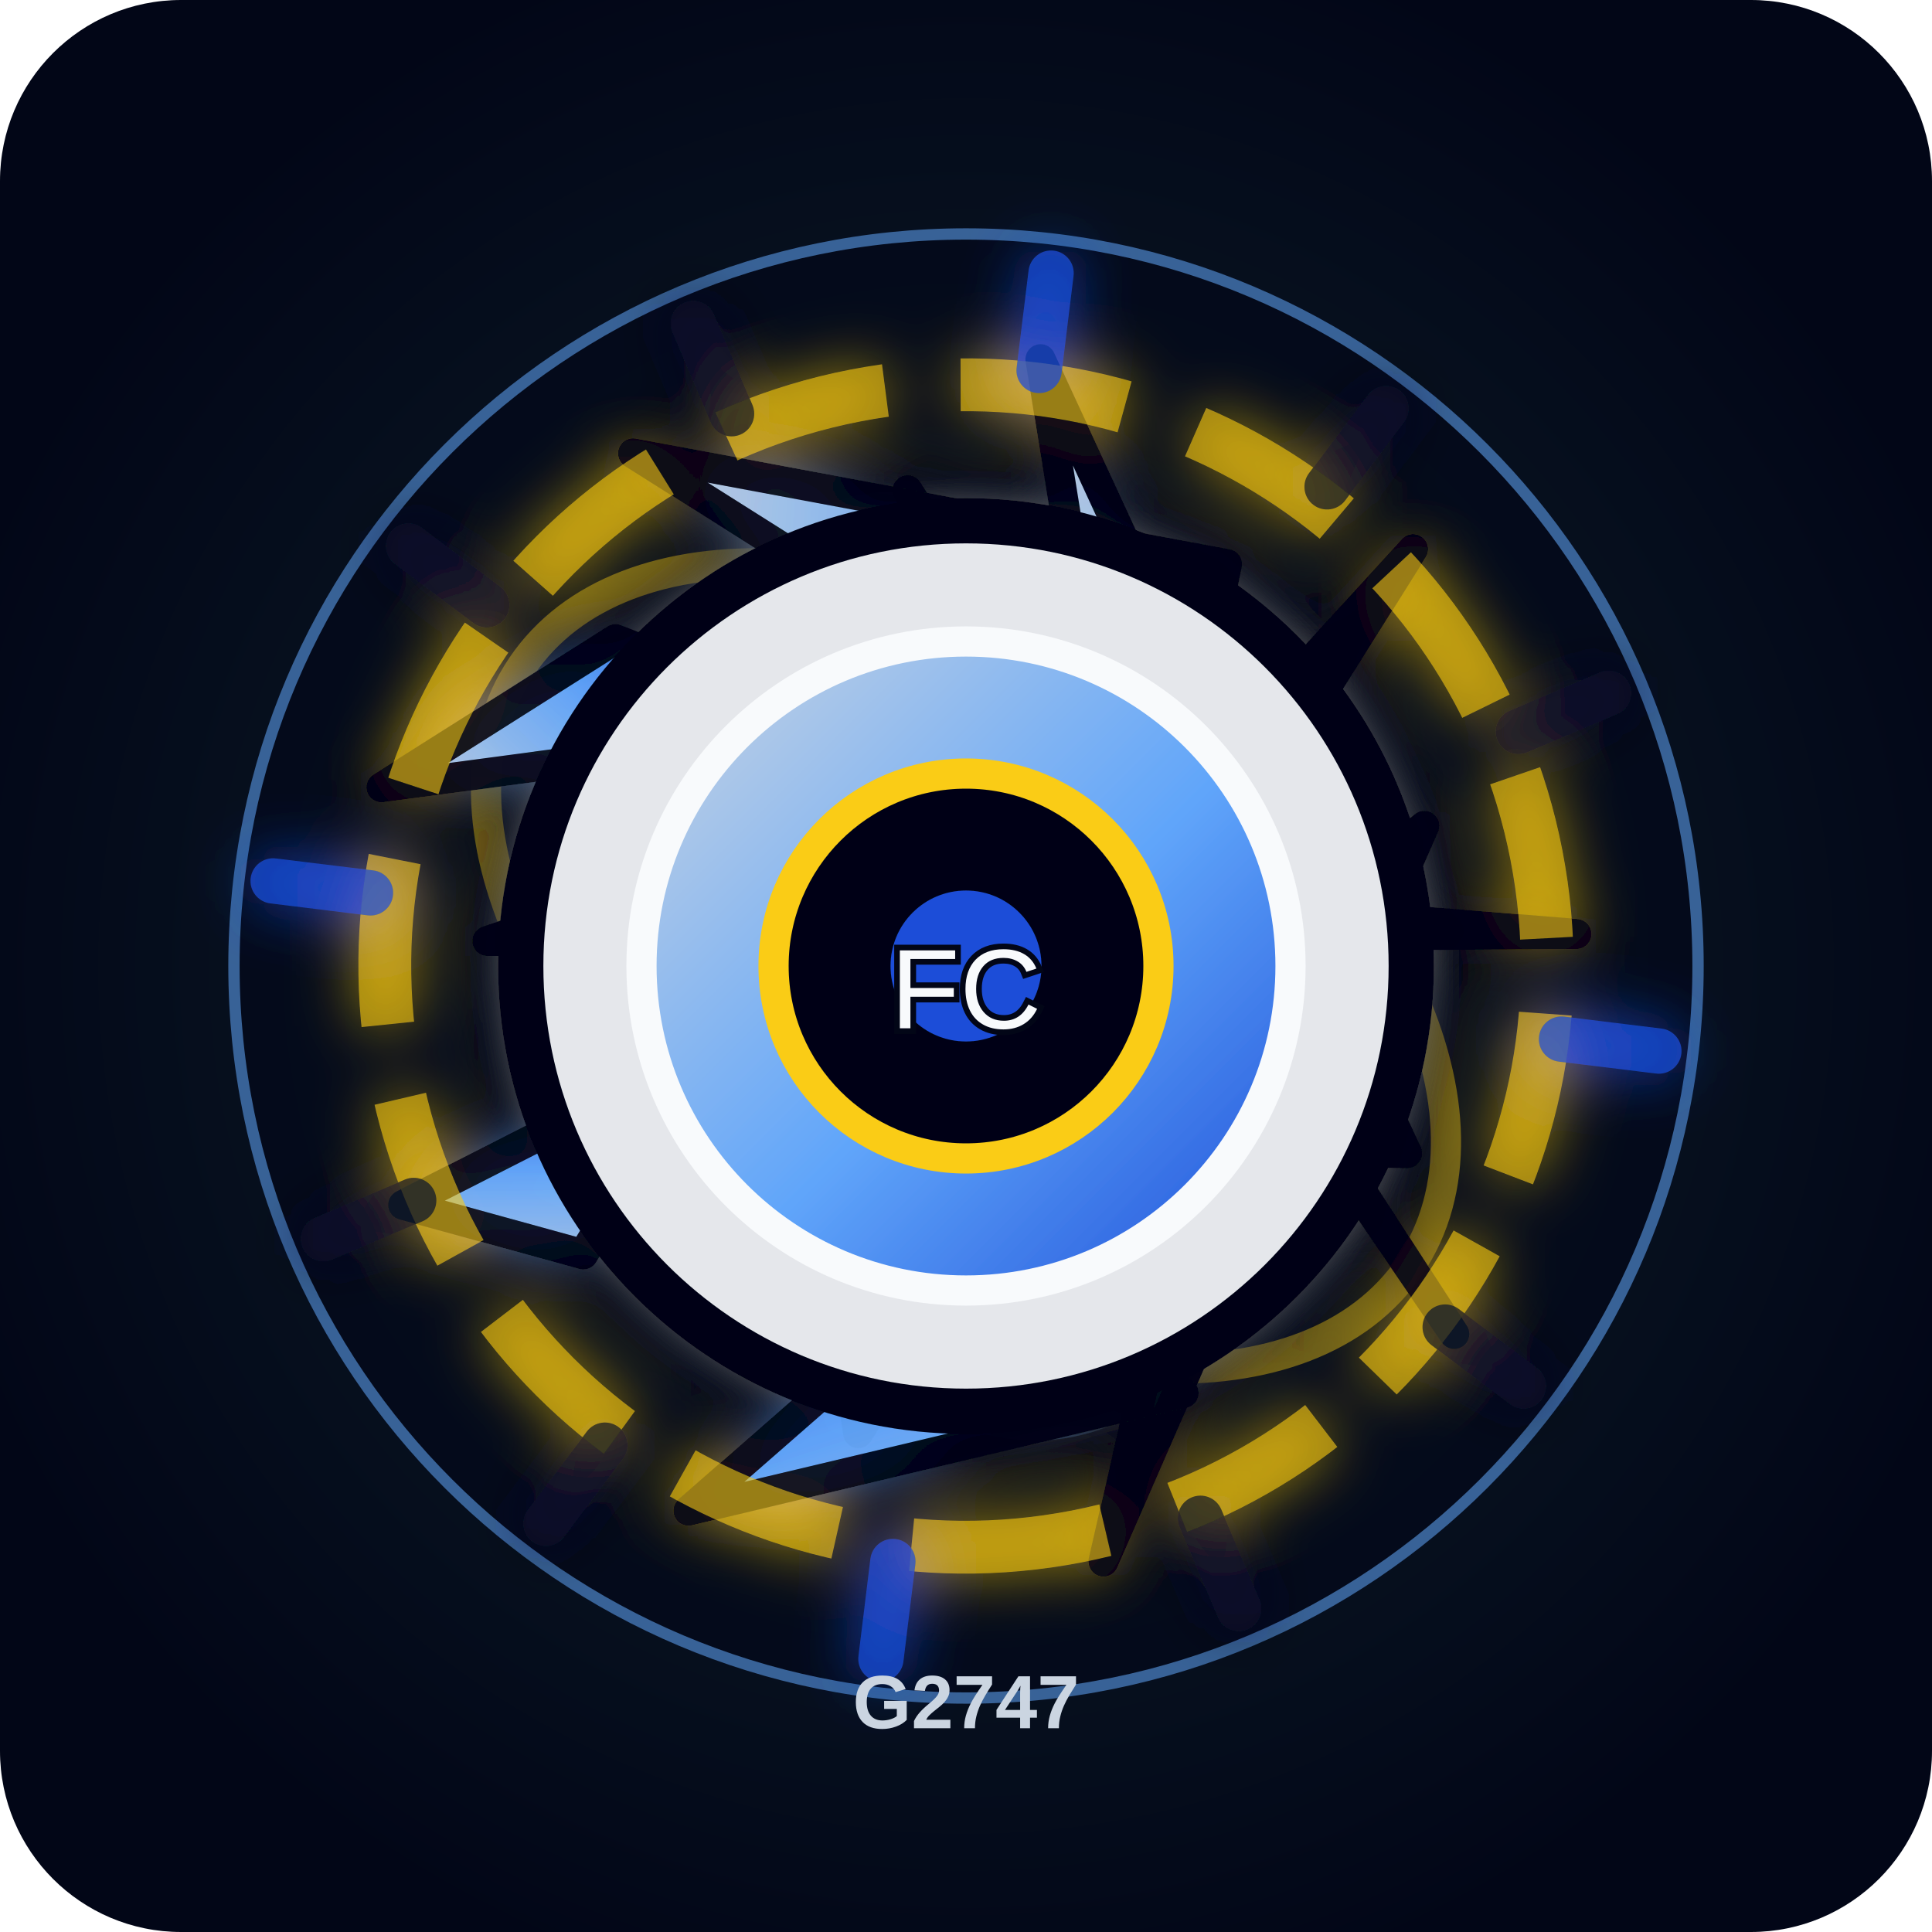
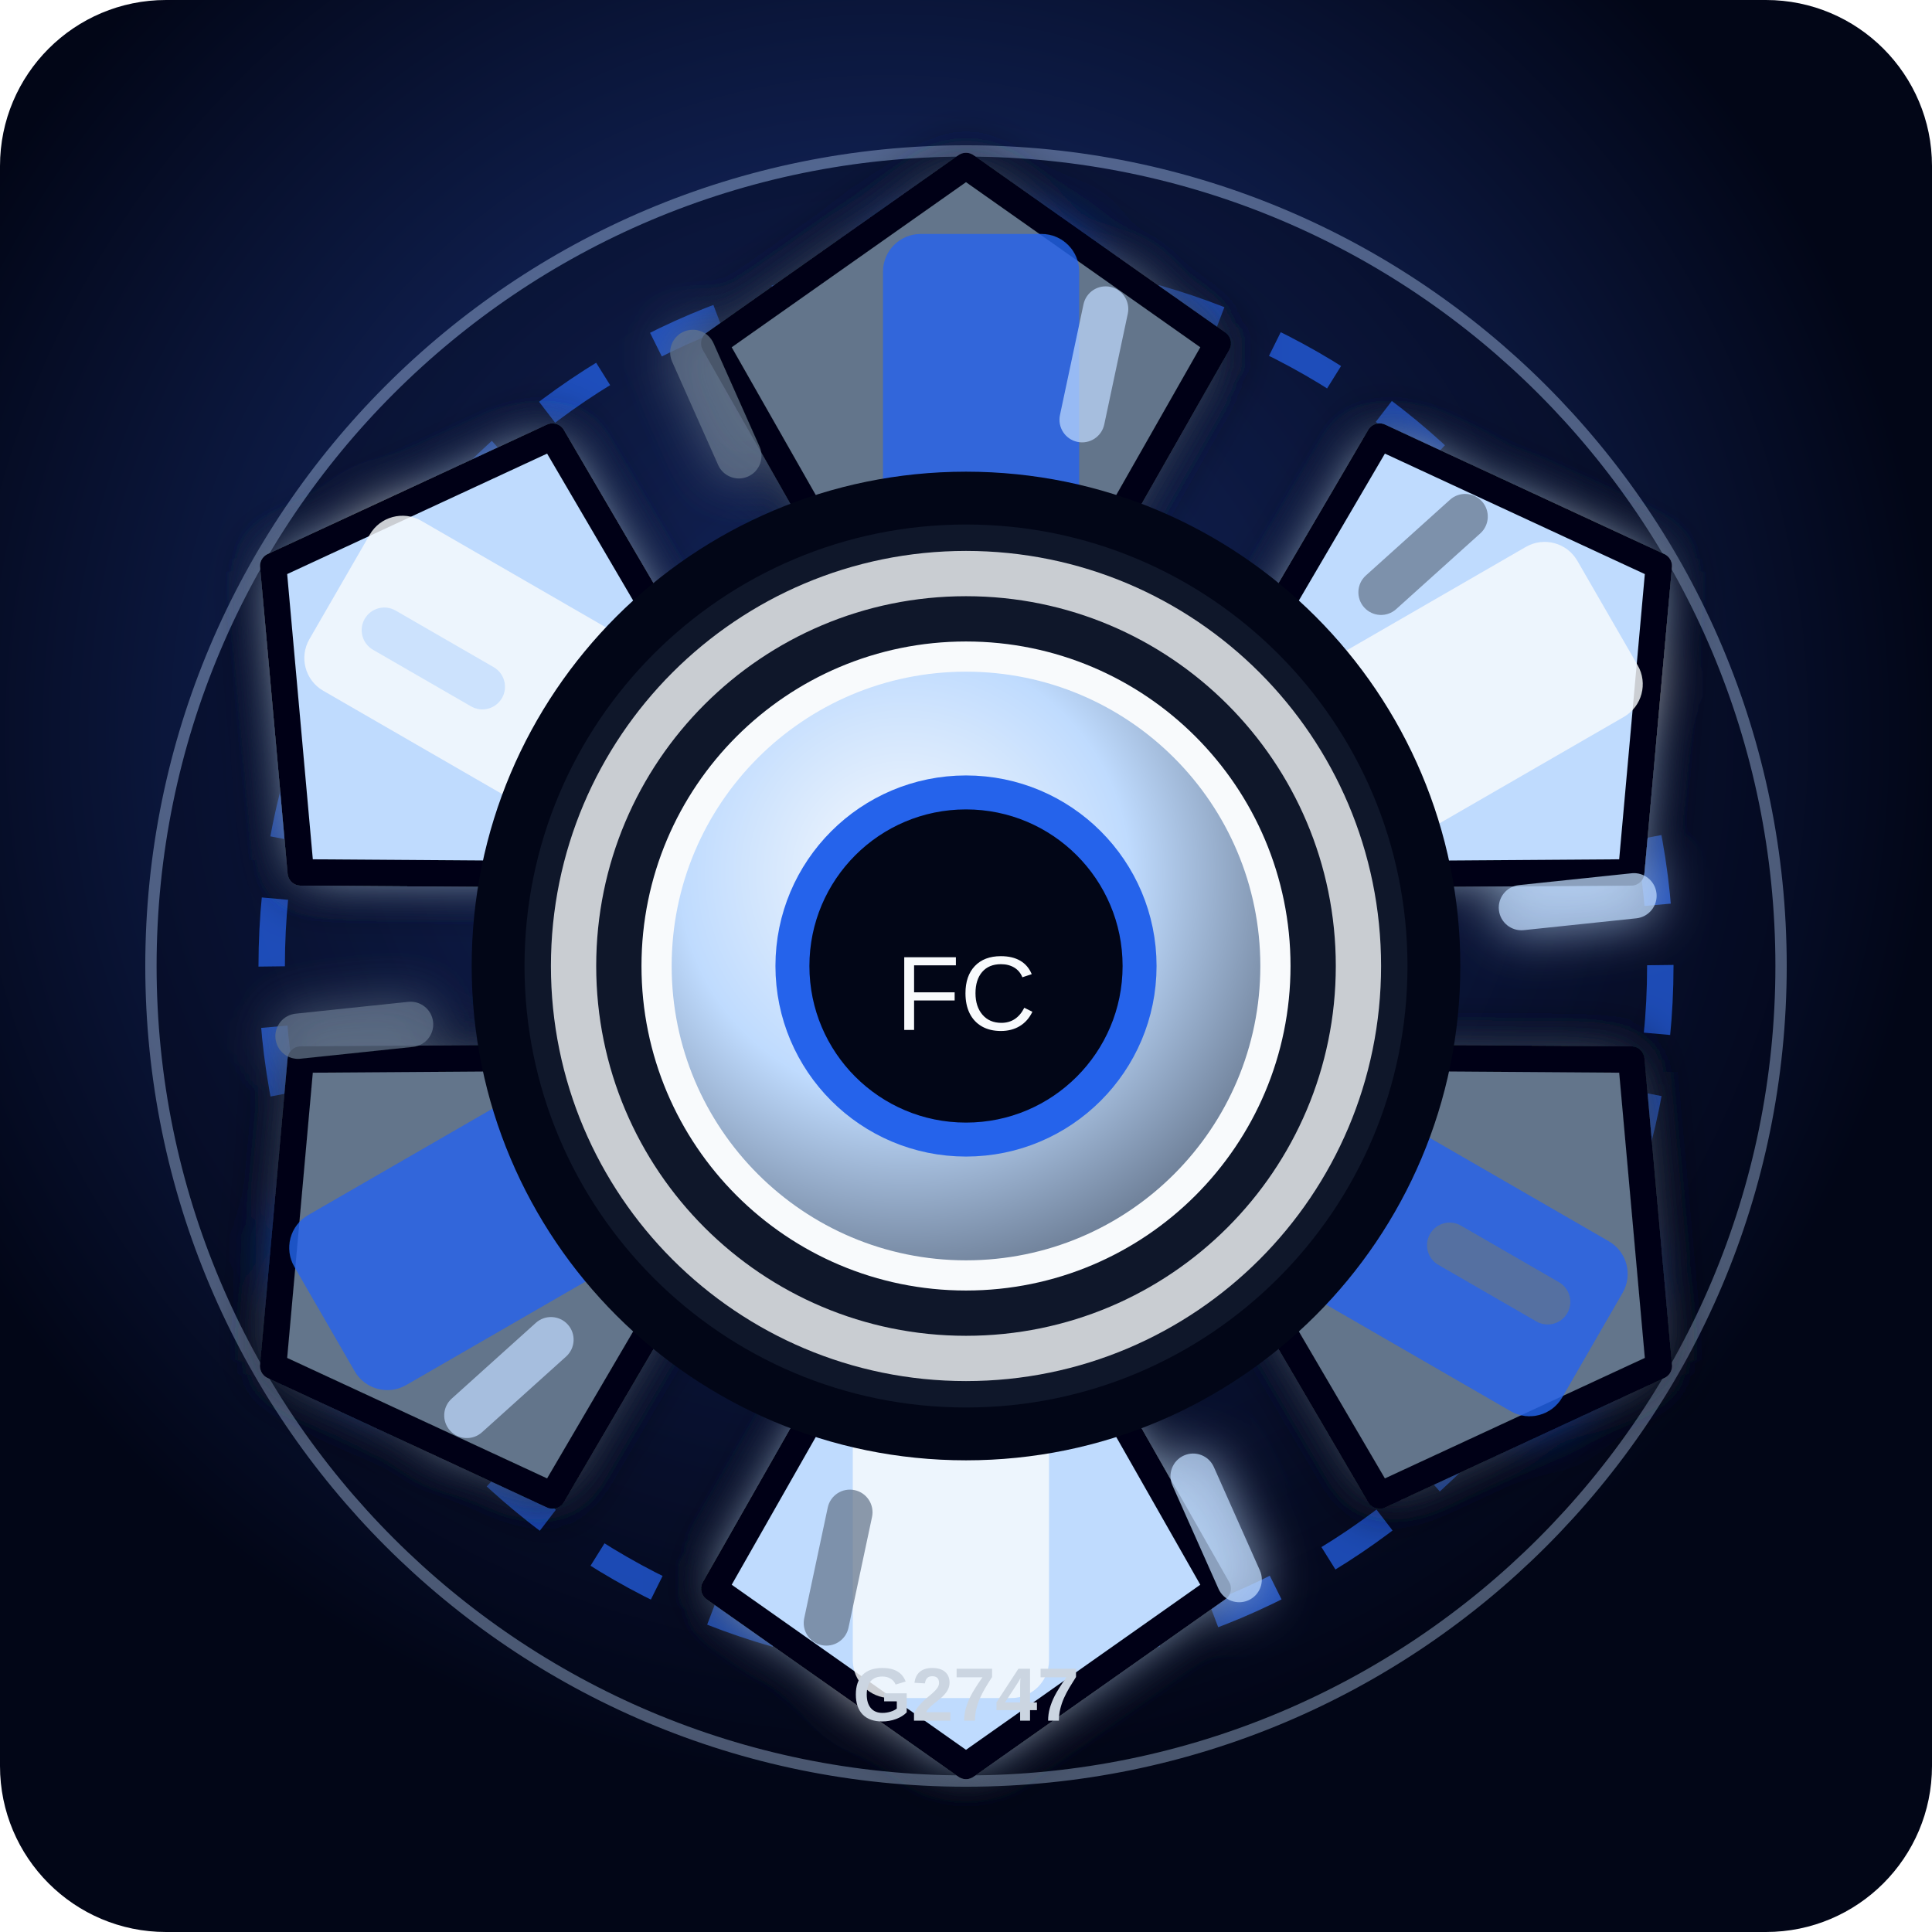
- <svg xmlns="http://www.w3.org/2000/svg" viewBox="0 0 512 512" role="img" aria-label="Flame Cerberus W 5-80WB original 2D Beyblade style visual">
+ <svg xmlns="http://www.w3.org/2000/svg" viewBox="0 0 512 512" role="img" aria-label="Flame Cerberus W 5-80WB original 2D fan-safe visual: defense armor profile">
  <defs>
-     <radialGradient id="bg" cx="50%" cy="50%" r="55%">
-       <stop offset="0" stop-color="#1e293b" />
-       <stop offset="0.62" stop-color="#07111f" />
+     <radialGradient id="bg" cx="46%" cy="38%" r="75%">
+       <stop offset="0" stop-color="#1e3a8a" />
+       <stop offset="0.72" stop-color="#020617" />
      <stop offset="1" stop-color="#020617" />
    </radialGradient>
-     <linearGradient id="bladeGrad" x1="0" y1="0" x2="1" y2="1">
-       <stop offset="0" stop-color="#cbd5e1" />
-       <stop offset="0.55" stop-color="#60a5fa" />
-       <stop offset="1" stop-color="#1d4ed8" />
-     </linearGradient>
-     <filter id="glow" x="-20%" y="-20%" width="140%" height="140%">
-       <feGaussianBlur stdDeviation="8" result="blur" />
+     <radialGradient id="core" cx="40%" cy="35%" r="70%">
+       <stop offset="0" stop-color="#f8fafc" />
+       <stop offset="0.52" stop-color="#bfdbfe" />
+       <stop offset="1" stop-color="#64748b" />
+     </radialGradient>
+     <filter id="glow" x="-22%" y="-22%" width="144%" height="144%">
+       <feGaussianBlur stdDeviation="7" result="blur" />
      <feMerge>
        <feMergeNode in="blur" />
        <feMergeNode in="SourceGraphic" />
      </feMerge>
    </filter>
  </defs>
-   <rect width="512" height="512" rx="48" fill="url(#bg)" />
-   <circle cx="256" cy="256" r="194" fill="#020617" opacity="0.55" stroke="#60a5fa" stroke-width="3" />
-   <ellipse cx="256" cy="256" rx="142" ry="86" fill="none" stroke="#facc15" stroke-width="8" opacity="0.42" transform="rotate(34 256 256)" />
-   <ellipse cx="256" cy="256" rx="124" ry="76" fill="none" stroke="#60a5fa" stroke-width="8" opacity="0.36" transform="rotate(76 256 256)" />
-   <ellipse cx="256" cy="256" rx="106" ry="66" fill="none" stroke="#facc15" stroke-width="8" opacity="0.3" transform="rotate(118 256 256)" />
-   <ellipse cx="256" cy="256" rx="88" ry="56" fill="none" stroke="#60a5fa" stroke-width="8" opacity="0.24" transform="rotate(160 256 256)" />
+   <rect width="512" height="512" rx="44" fill="url(#bg)" />
+   <circle cx="256" cy="256" r="216" fill="#020617" opacity="0.38" stroke="#bfdbfe" stroke-width="3" />
+   <circle cx="256" cy="256" r="184" fill="none" stroke="#2563eb" stroke-width="7" stroke-dasharray="18 16" opacity="0.72" />
  <g filter="url(#glow)">
-     <path d="M256 94 L378.08 291.006 L314.979 297.298 Z" fill="url(#bladeGrad)" stroke="#020617" stroke-width="8" stroke-linejoin="round" transform="rotate(7 256 256)" opacity="0.96" />
-     <path d="M256 94 L327.017 361.288 L274.635 325.547 Z" fill="url(#bladeGrad)" stroke="#020617" stroke-width="8" stroke-linejoin="round" transform="rotate(47 256 256)" opacity="0.96" />
-     <path d="M256 94 L242.725 382.304 L225.571 321.254 Z" fill="url(#bladeGrad)" stroke="#020617" stroke-width="8" stroke-linejoin="round" transform="rotate(87 256 256)" opacity="0.96" />
-     <path d="M256 94 L164.644 344.222 L190.746 286.429 Z" fill="url(#bladeGrad)" stroke="#020617" stroke-width="8" stroke-linejoin="round" transform="rotate(127 256 256)" opacity="0.96" />
-     <path d="M256 94 L129.309 264.859 L186.453 237.365 Z" fill="url(#bladeGrad)" stroke="#020617" stroke-width="8" stroke-linejoin="round" transform="rotate(167 256 256)" opacity="0.96" />
-     <path d="M256 94 L153.255 181.351 L214.702 197.021 Z" fill="url(#bladeGrad)" stroke="#020617" stroke-width="8" stroke-linejoin="round" transform="rotate(207 256 256)" opacity="0.96" />
-     <path d="M256 94 L225.276 132.772 L262.275 184.274 Z" fill="url(#bladeGrad)" stroke="#020617" stroke-width="8" stroke-linejoin="round" transform="rotate(247 256 256)" opacity="0.96" />
-     <path d="M256 94 L311.673 141.853 L306.912 205.088 Z" fill="url(#bladeGrad)" stroke="#020617" stroke-width="8" stroke-linejoin="round" transform="rotate(287 256 256)" opacity="0.96" />
-     <path d="M256 94 L372.02 204.344 L327.726 249.725 Z" fill="url(#bladeGrad)" stroke="#020617" stroke-width="8" stroke-linejoin="round" transform="rotate(327 256 256)" opacity="0.96" />
-     <circle cx="256" cy="256" r="154" fill="none" stroke="#facc15" stroke-width="14" opacity="0.6" stroke-dasharray="44 20" transform="rotate(79 256 256)" />
-     <rect x="250" y="65" width="12" height="38" rx="6" fill="#1d4ed8" opacity="0.75" transform="rotate(7 256 256)" />
-     <rect x="250" y="65" width="12" height="38" rx="6" fill="#0f172a" opacity="0.75" transform="rotate(37 256 256)" />
-     <rect x="250" y="65" width="12" height="38" rx="6" fill="#0f172a" opacity="0.75" transform="rotate(67 256 256)" />
-     <rect x="250" y="65" width="12" height="38" rx="6" fill="#1d4ed8" opacity="0.75" transform="rotate(97 256 256)" />
-     <rect x="250" y="65" width="12" height="38" rx="6" fill="#0f172a" opacity="0.75" transform="rotate(127 256 256)" />
-     <rect x="250" y="65" width="12" height="38" rx="6" fill="#0f172a" opacity="0.75" transform="rotate(157 256 256)" />
-     <rect x="250" y="65" width="12" height="38" rx="6" fill="#1d4ed8" opacity="0.75" transform="rotate(187 256 256)" />
-     <rect x="250" y="65" width="12" height="38" rx="6" fill="#0f172a" opacity="0.75" transform="rotate(217 256 256)" />
-     <rect x="250" y="65" width="12" height="38" rx="6" fill="#0f172a" opacity="0.75" transform="rotate(247 256 256)" />
-     <rect x="250" y="65" width="12" height="38" rx="6" fill="#1d4ed8" opacity="0.75" transform="rotate(277 256 256)" />
-     <rect x="250" y="65" width="12" height="38" rx="6" fill="#0f172a" opacity="0.75" transform="rotate(307 256 256)" />
-     <rect x="250" y="65" width="12" height="38" rx="6" fill="#0f172a" opacity="0.75" transform="rotate(337 256 256)" />
-     <circle cx="256" cy="256" r="118" fill="#e5e7eb" stroke="#020617" stroke-width="12" />
-     <circle cx="256" cy="256" r="86" fill="url(#bladeGrad)" stroke="#f8fafc" stroke-width="8" />
-     <circle cx="256" cy="256" r="51" fill="#020617" stroke="#facc15" stroke-width="8" />
-     <circle cx="256" cy="256" r="24" fill="#1d4ed8" stroke="#020617" stroke-width="8" />
+     <polygon points="224.4,152.7 189.3,91.0 256.0,44.0 322.7,91.0 287.6,152.7" fill="#64748b" stroke="#020617" stroke-width="7" stroke-linejoin="round" />
+     <rect x="234" y="62" width="52" height="82" rx="10" fill="#2563eb" opacity="0.82" transform="rotate(0 256 256)" />
+     <polygon points="329.7,177.0 365.6,115.7 439.6,150.0 432.3,231.2 361.2,231.7" fill="#bfdbfe" stroke="#020617" stroke-width="7" stroke-linejoin="round" />
+     <rect x="234" y="62" width="52" height="82" rx="10" fill="#f8fafc" opacity="0.82" transform="rotate(60 256 256)" />
+     <polygon points="361.2,280.3 432.3,280.8 439.6,362.0 365.6,396.3 329.7,335.0" fill="#64748b" stroke="#020617" stroke-width="7" stroke-linejoin="round" />
+     <rect x="234" y="62" width="52" height="82" rx="10" fill="#2563eb" opacity="0.82" transform="rotate(120 256 256)" />
+     <polygon points="287.6,359.3 322.7,421.0 256.0,468.0 189.3,421.0 224.4,359.3" fill="#bfdbfe" stroke="#020617" stroke-width="7" stroke-linejoin="round" />
+     <rect x="234" y="62" width="52" height="82" rx="10" fill="#f8fafc" opacity="0.82" transform="rotate(180 256 256)" />
+     <polygon points="182.3,335.0 146.4,396.3 72.4,362.0 79.7,280.8 150.8,280.3" fill="#64748b" stroke="#020617" stroke-width="7" stroke-linejoin="round" />
+     <rect x="234" y="62" width="52" height="82" rx="10" fill="#2563eb" opacity="0.82" transform="rotate(240 256 256)" />
+     <polygon points="150.8,231.7 79.7,231.2 72.4,150.0 146.4,115.7 182.3,177.0" fill="#bfdbfe" stroke="#020617" stroke-width="7" stroke-linejoin="round" />
+     <rect x="234" y="62" width="52" height="82" rx="10" fill="#f8fafc" opacity="0.82" transform="rotate(300 256 256)" />
+     <rect x="250" y="72" width="12" height="42" rx="6" fill="#bfdbfe" opacity="0.72" transform="rotate(12 256 256)" />
+     <rect x="250" y="72" width="12" height="42" rx="6" fill="#64748b" opacity="0.72" transform="rotate(48 256 256)" />
+     <rect x="250" y="72" width="12" height="42" rx="6" fill="#bfdbfe" opacity="0.72" transform="rotate(84 256 256)" />
+     <rect x="250" y="72" width="12" height="42" rx="6" fill="#64748b" opacity="0.72" transform="rotate(120 256 256)" />
+     <rect x="250" y="72" width="12" height="42" rx="6" fill="#bfdbfe" opacity="0.72" transform="rotate(156 256 256)" />
+     <rect x="250" y="72" width="12" height="42" rx="6" fill="#64748b" opacity="0.72" transform="rotate(192 256 256)" />
+     <rect x="250" y="72" width="12" height="42" rx="6" fill="#bfdbfe" opacity="0.72" transform="rotate(228 256 256)" />
+     <rect x="250" y="72" width="12" height="42" rx="6" fill="#64748b" opacity="0.72" transform="rotate(264 256 256)" />
+     <rect x="250" y="72" width="12" height="42" rx="6" fill="#bfdbfe" opacity="0.72" transform="rotate(300 256 256)" />
+     <rect x="250" y="72" width="12" height="42" rx="6" fill="#64748b" opacity="0.72" transform="rotate(336 256 256)" />
  </g>
-   <text x="256" y="264" text-anchor="middle" dominant-baseline="middle" font-family="Arial Black, Arial, sans-serif" font-size="30" fill="#f8fafc" stroke="#020617" stroke-width="3" paint-order="stroke">FC</text>
-   <text x="256" y="458" text-anchor="middle" font-family="Arial, sans-serif" font-size="20" font-weight="700" fill="#cbd5e1">G2747</text>
+   <circle cx="256" cy="256" r="124" fill="#0f172a" stroke="#020617" stroke-width="14" />
+   <circle cx="256" cy="256" r="104" fill="none" stroke="#f8fafc" stroke-width="12" opacity="0.8" />
+   <circle cx="256" cy="256" r="82" fill="url(#core)" stroke="#f8fafc" stroke-width="8" />
+   <circle cx="256" cy="256" r="46" fill="#020617" stroke="#2563eb" stroke-width="9" />
+   <text x="256" y="265" text-anchor="middle" dominant-baseline="middle" font-family="Arial Black, Arial, sans-serif" font-size="28" fill="#f8fafc">FC</text>
+   <text x="256" y="456" text-anchor="middle" font-family="Arial, sans-serif" font-size="20" font-weight="800" fill="#cbd5e1">G2747</text>
</svg>
